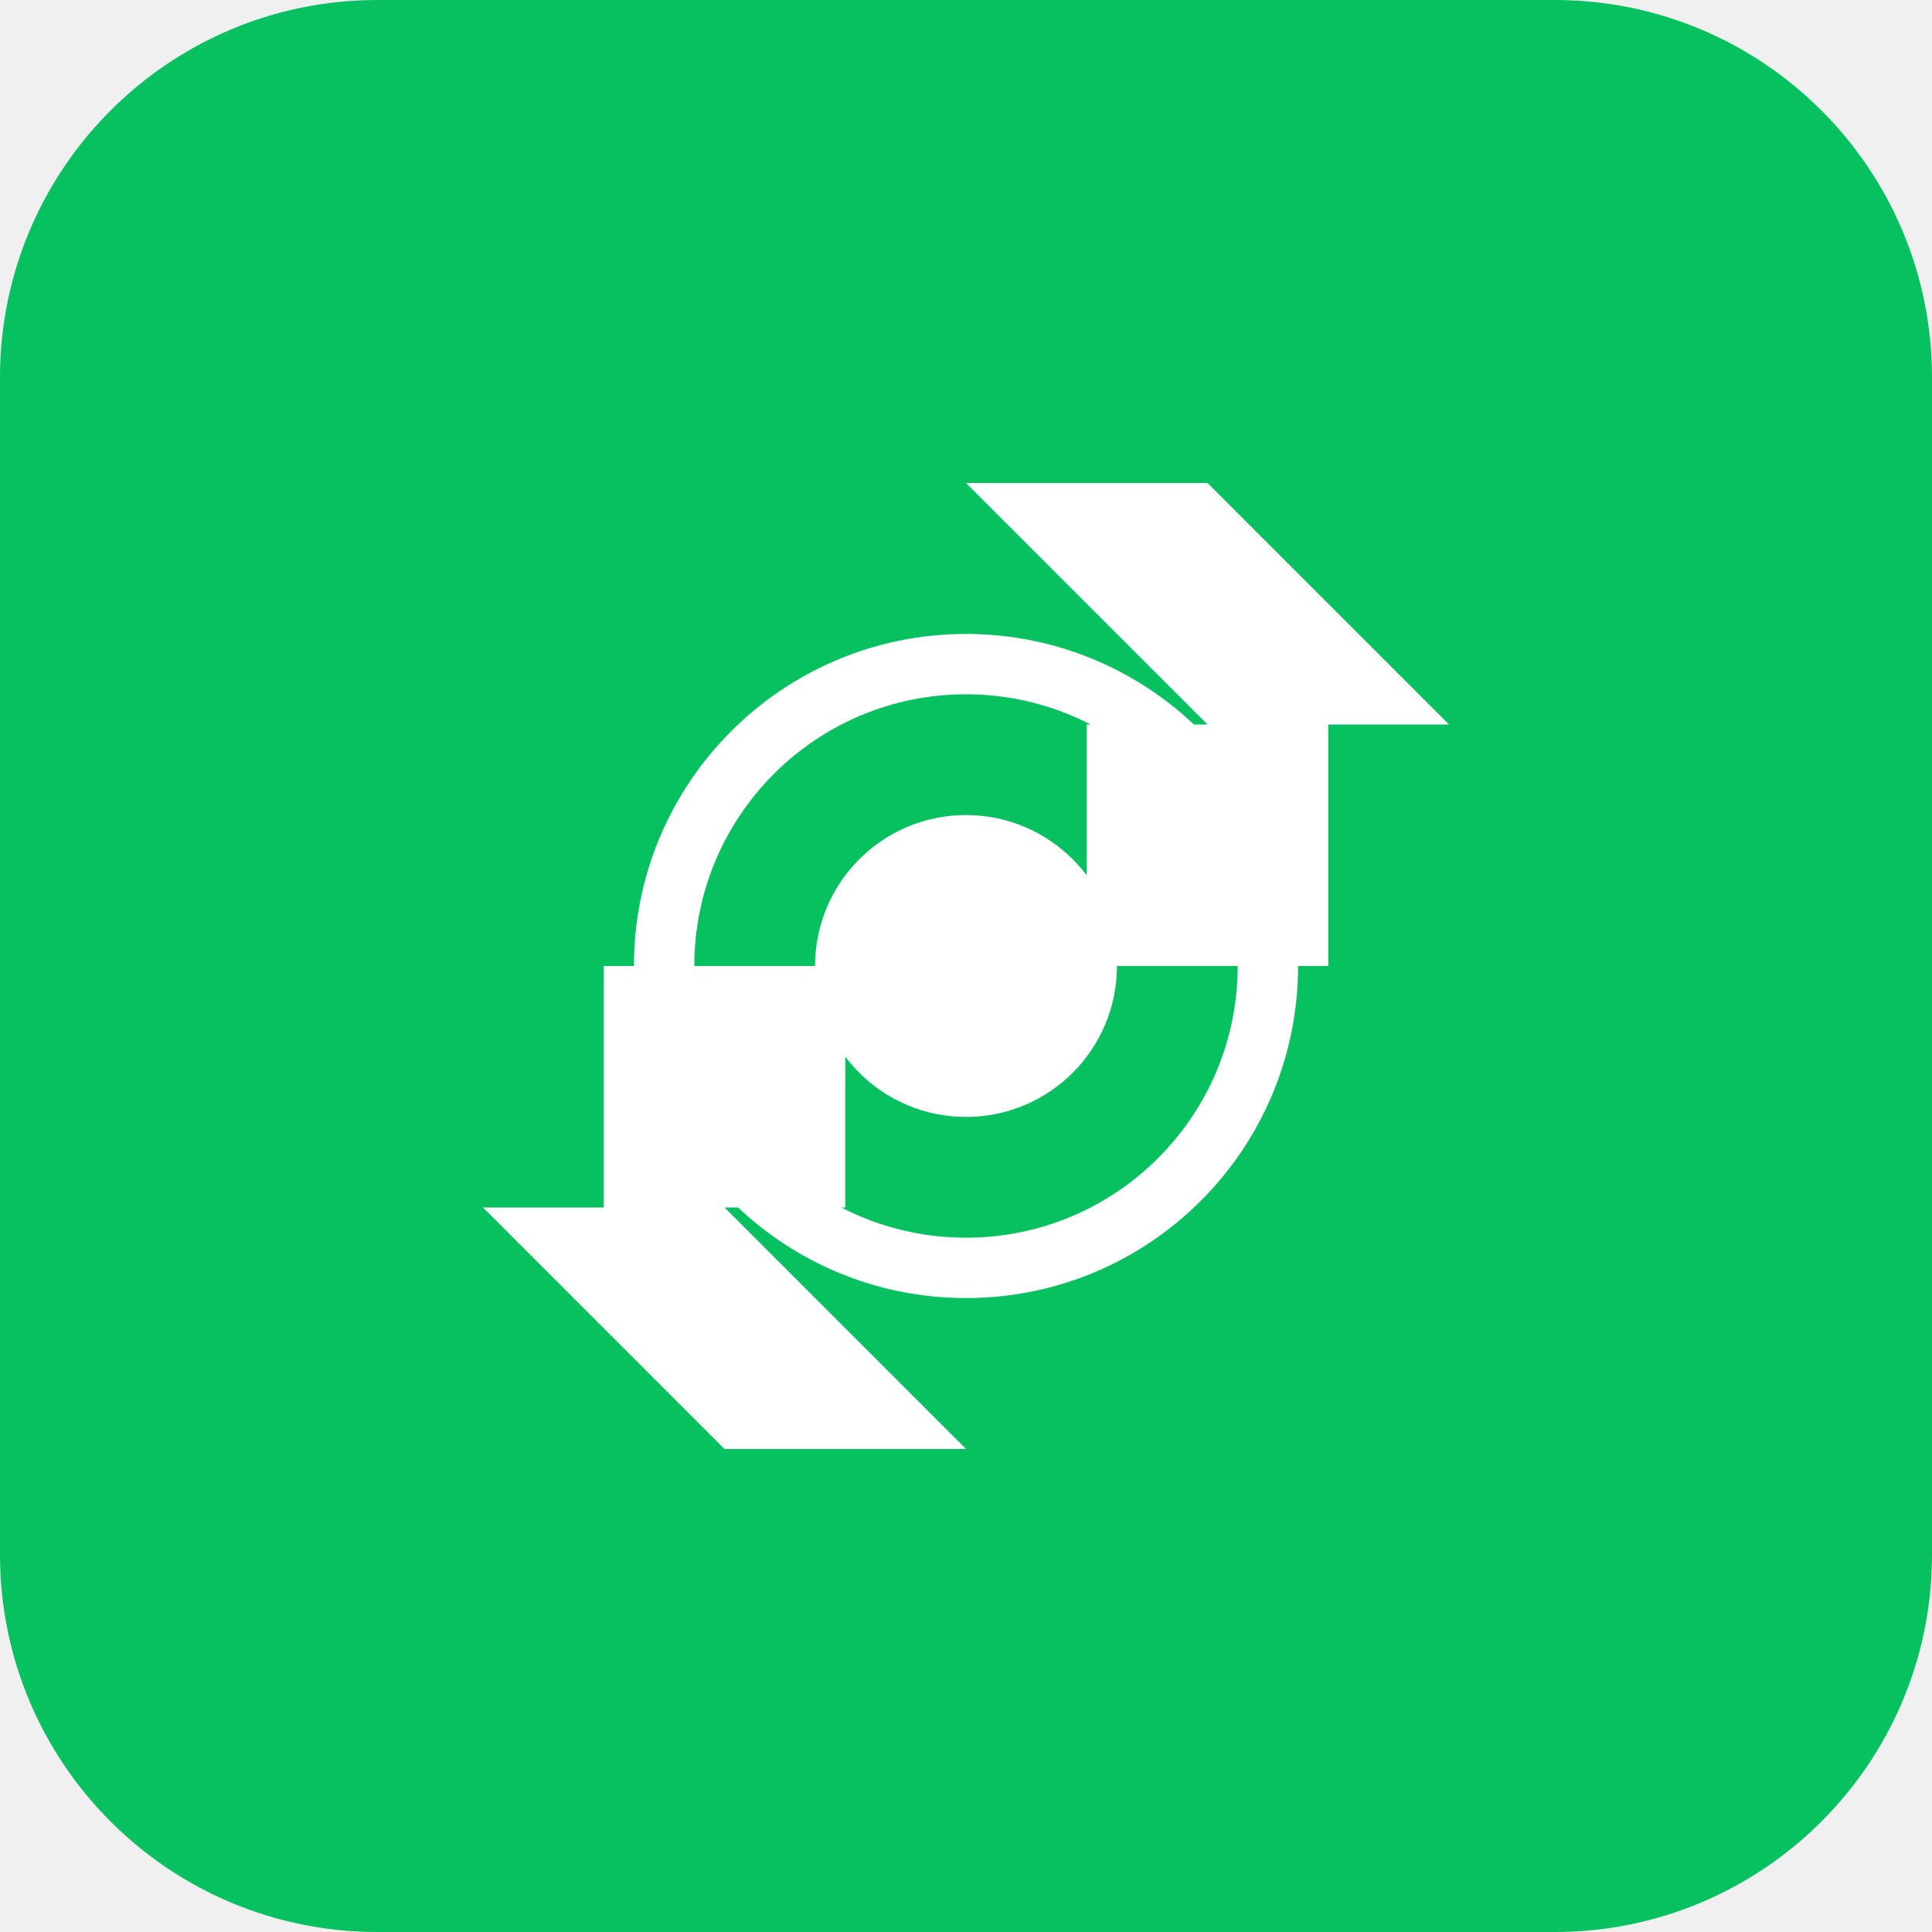
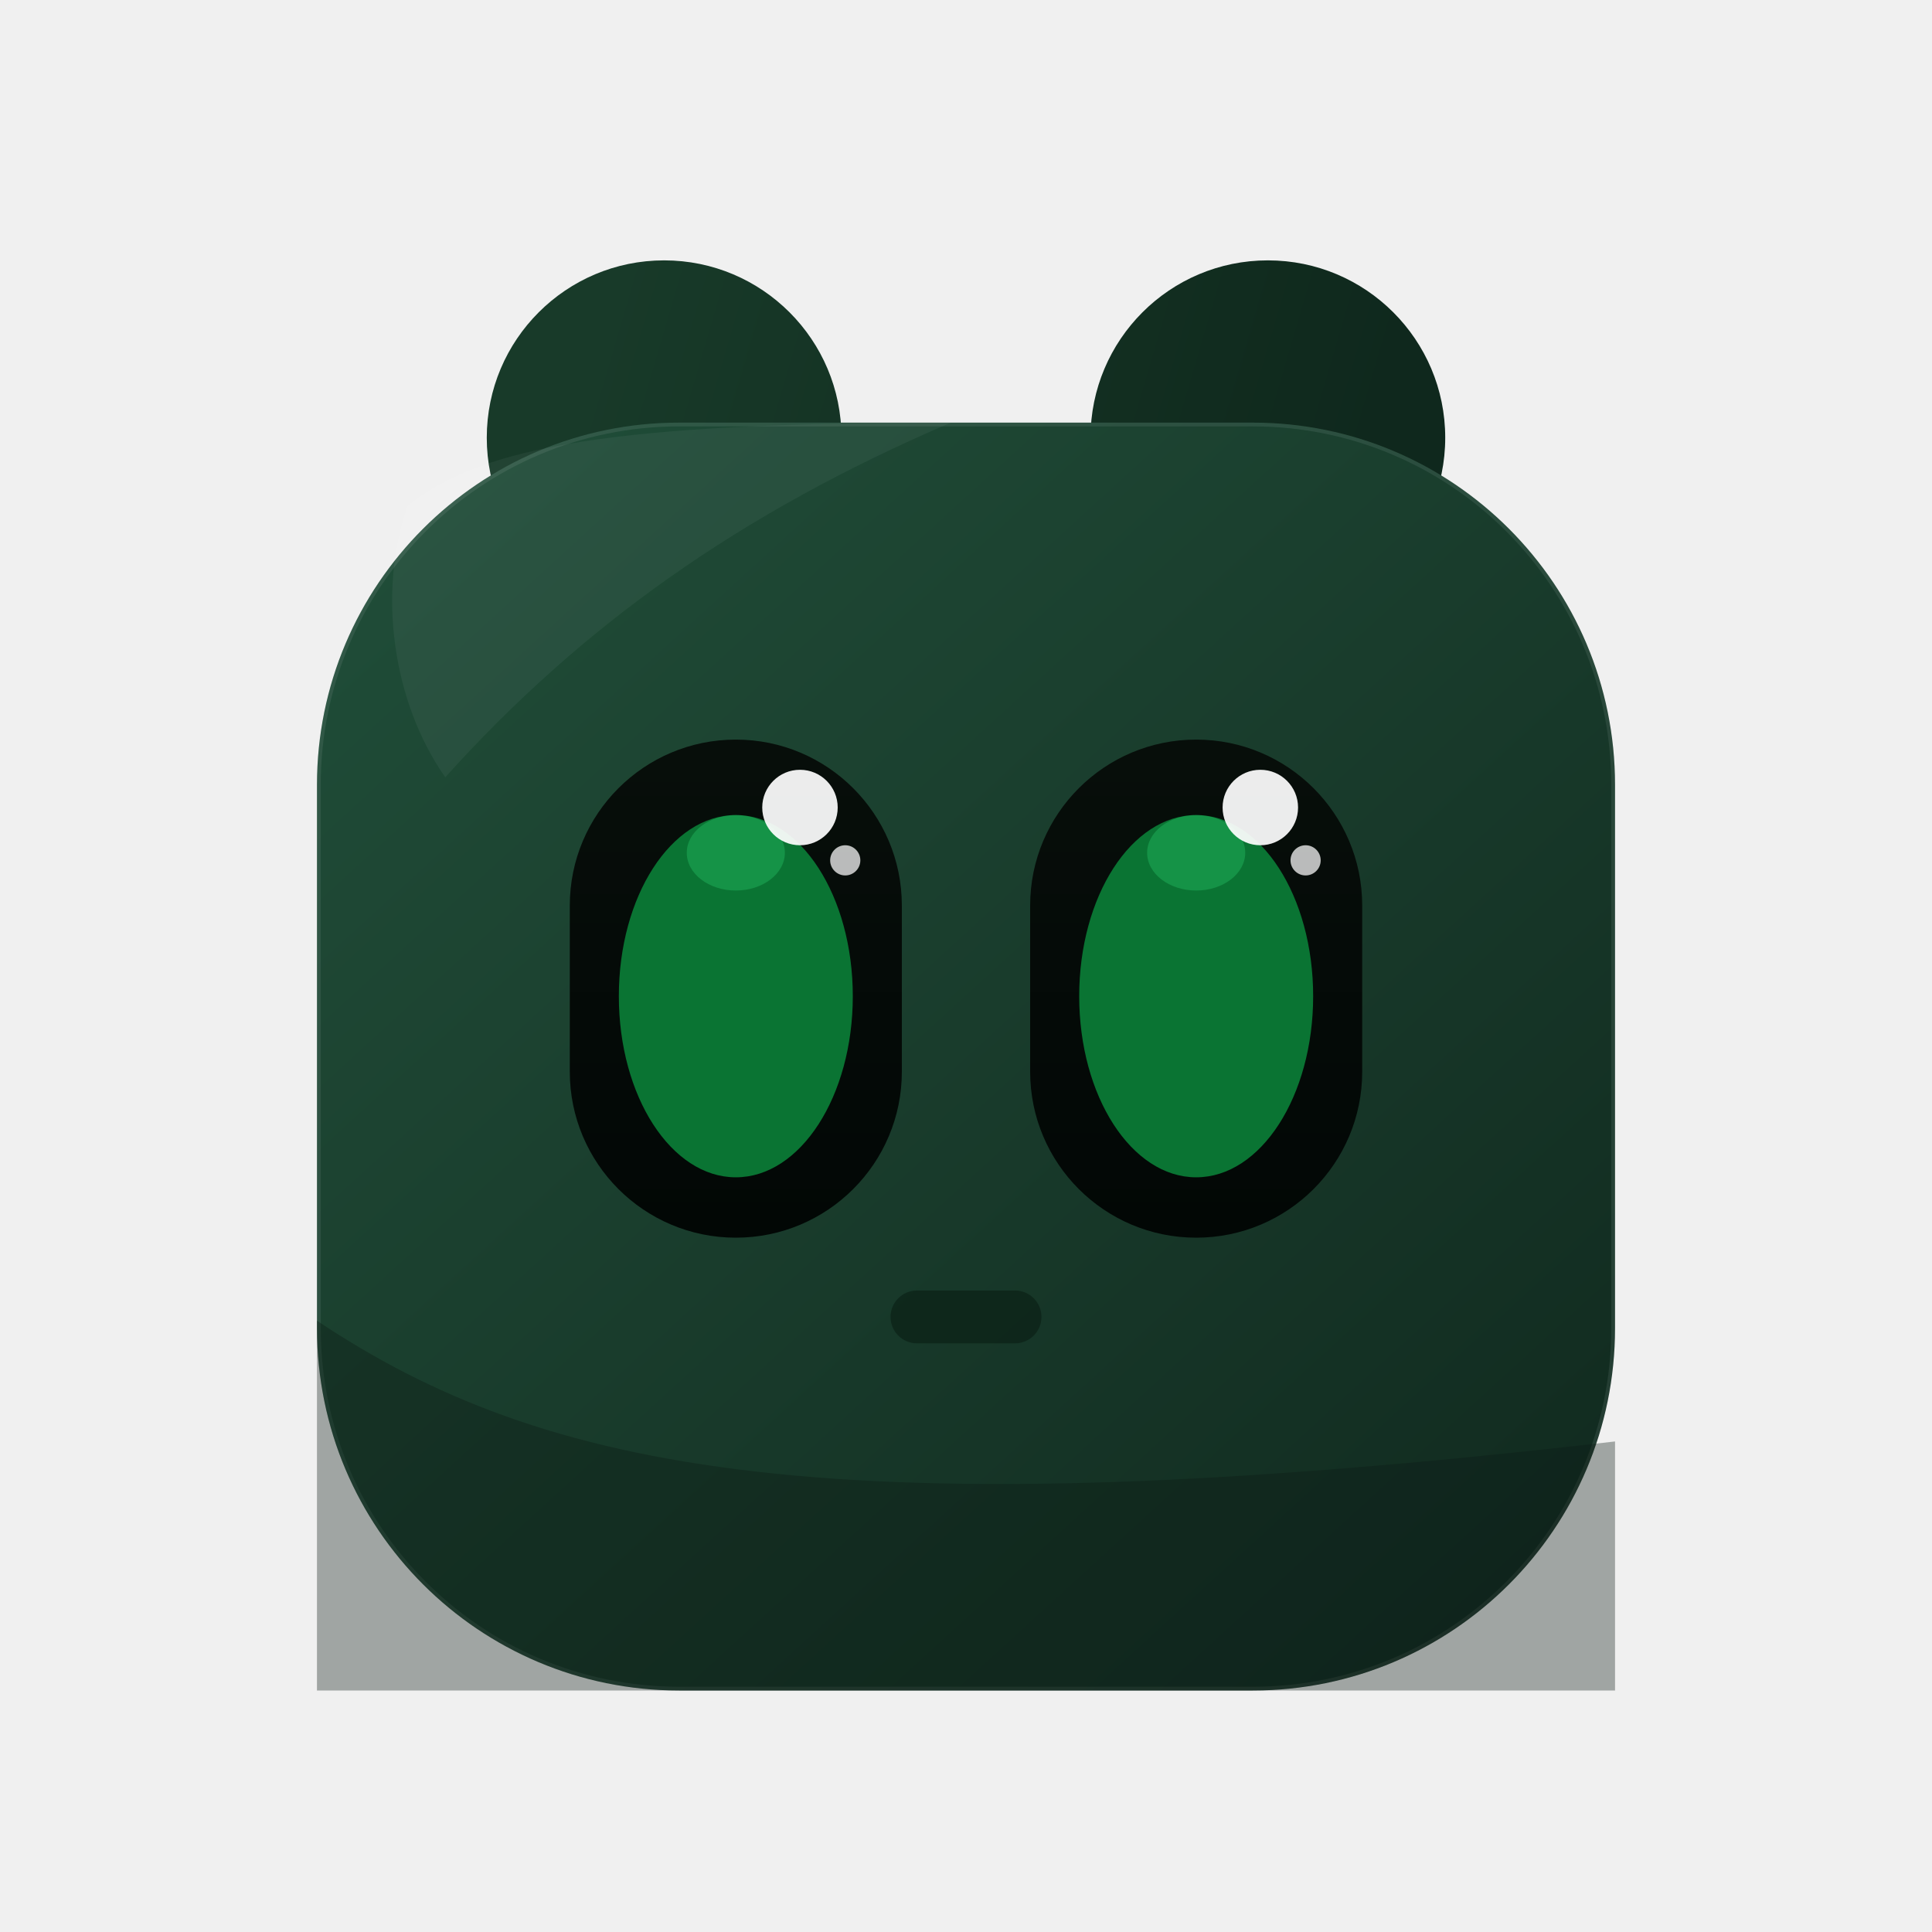
<svg xmlns="http://www.w3.org/2000/svg" width="512" height="512" viewBox="0 0 512 512" fill="none">
-   <rect width="512" height="512" rx="100" fill="#07c160" />
-   <path d="M256 128L320 192H288V256H352V192H384L320 128H256Z" fill="white" />
-   <path d="M256 384L192 320H224V256H160V320H128L192 384H256Z" fill="white" />
-   <circle cx="256" cy="256" r="80" stroke="white" stroke-width="16" />
-   <circle cx="256" cy="256" r="40" fill="white" />
+   <defs>
+     <linearGradient id="bodyGradient" x1="108" y1="110" x2="404" y2="434" gradientUnits="userSpaceOnUse">
+       <stop stop-color="#1C4A35" />
+       <stop offset="1" stop-color="#0C261B" />
+     </linearGradient>
+     <linearGradient id="earGradient" x1="158" y1="88" x2="356" y2="146" gradientUnits="userSpaceOnUse">
+       <stop stop-color="#133625" />
+       <stop offset="1" stop-color="#0A2418" />
+     </linearGradient>
+     <radialGradient id="eyeGlow" cx="0" cy="0" r="1" gradientUnits="userSpaceOnUse" gradientTransform="translate(0 0) rotate(90) scale(66 45)">
+       <stop stop-color="#19F06A" />
+       <stop offset="0.5" stop-color="#12C955" />
+       <stop offset="1" stop-color="#0A7433" />
+     </radialGradient>
+     <linearGradient id="eyeShell" x1="0" y1="198" x2="0" y2="328" gradientUnits="userSpaceOnUse">
+       <stop stop-color="#070E0A" />
+       <stop offset="1" stop-color="#020705" />
+     </linearGradient>
+   </defs>
+   <g opacity="0.98">
+     <circle cx="176" cy="116" r="47" fill="url(#earGradient)" />
+     <circle cx="336" cy="116" r="47" fill="url(#earGradient)" />
+     <rect x="84" y="112" width="344" height="336" rx="96" fill="url(#bodyGradient)" />
+     <rect x="84.5" y="112.5" width="343" height="335" rx="95.5" stroke="white" stroke-opacity="0.08" />
+     <path d="M108 134C128 118 164 112 252 112C196 136 154 166 118 206C104 186 100 157 108 134Z" fill="white" fill-opacity="0.05" />
+     <path d="M84 350C144 390 220 406 428 382V448H84V350Z" fill="#07140F" fill-opacity="0.35" />
+   </g>
+   <g>
+     <rect x="151" y="196" width="88" height="132" rx="44" fill="url(#eyeShell)" />
+     <rect x="273" y="196" width="88" height="132" rx="44" fill="url(#eyeShell)" />
+     <ellipse cx="195" cy="264" rx="31" ry="48" fill="url(#eyeGlow)" />
+     <ellipse cx="317" cy="264" rx="31" ry="48" fill="url(#eyeGlow)" />
+     <ellipse cx="195" cy="226" rx="13" ry="10" fill="#3EFF8F" fill-opacity="0.22" />
+     <ellipse cx="317" cy="226" rx="13" ry="10" fill="#3EFF8F" fill-opacity="0.22" />
+     <circle cx="212" cy="214" r="10" fill="white" fill-opacity="0.92" />
+     <circle cx="334" cy="214" r="10" fill="white" fill-opacity="0.92" />
+     <circle cx="224" cy="228" r="4" fill="white" fill-opacity="0.72" />
+     <circle cx="346" cy="228" r="4" fill="white" fill-opacity="0.72" />
+   </g>
+   <rect x="236" y="342" width="40" height="14" rx="7" fill="#081A12" fill-opacity="0.55" />
</svg>
